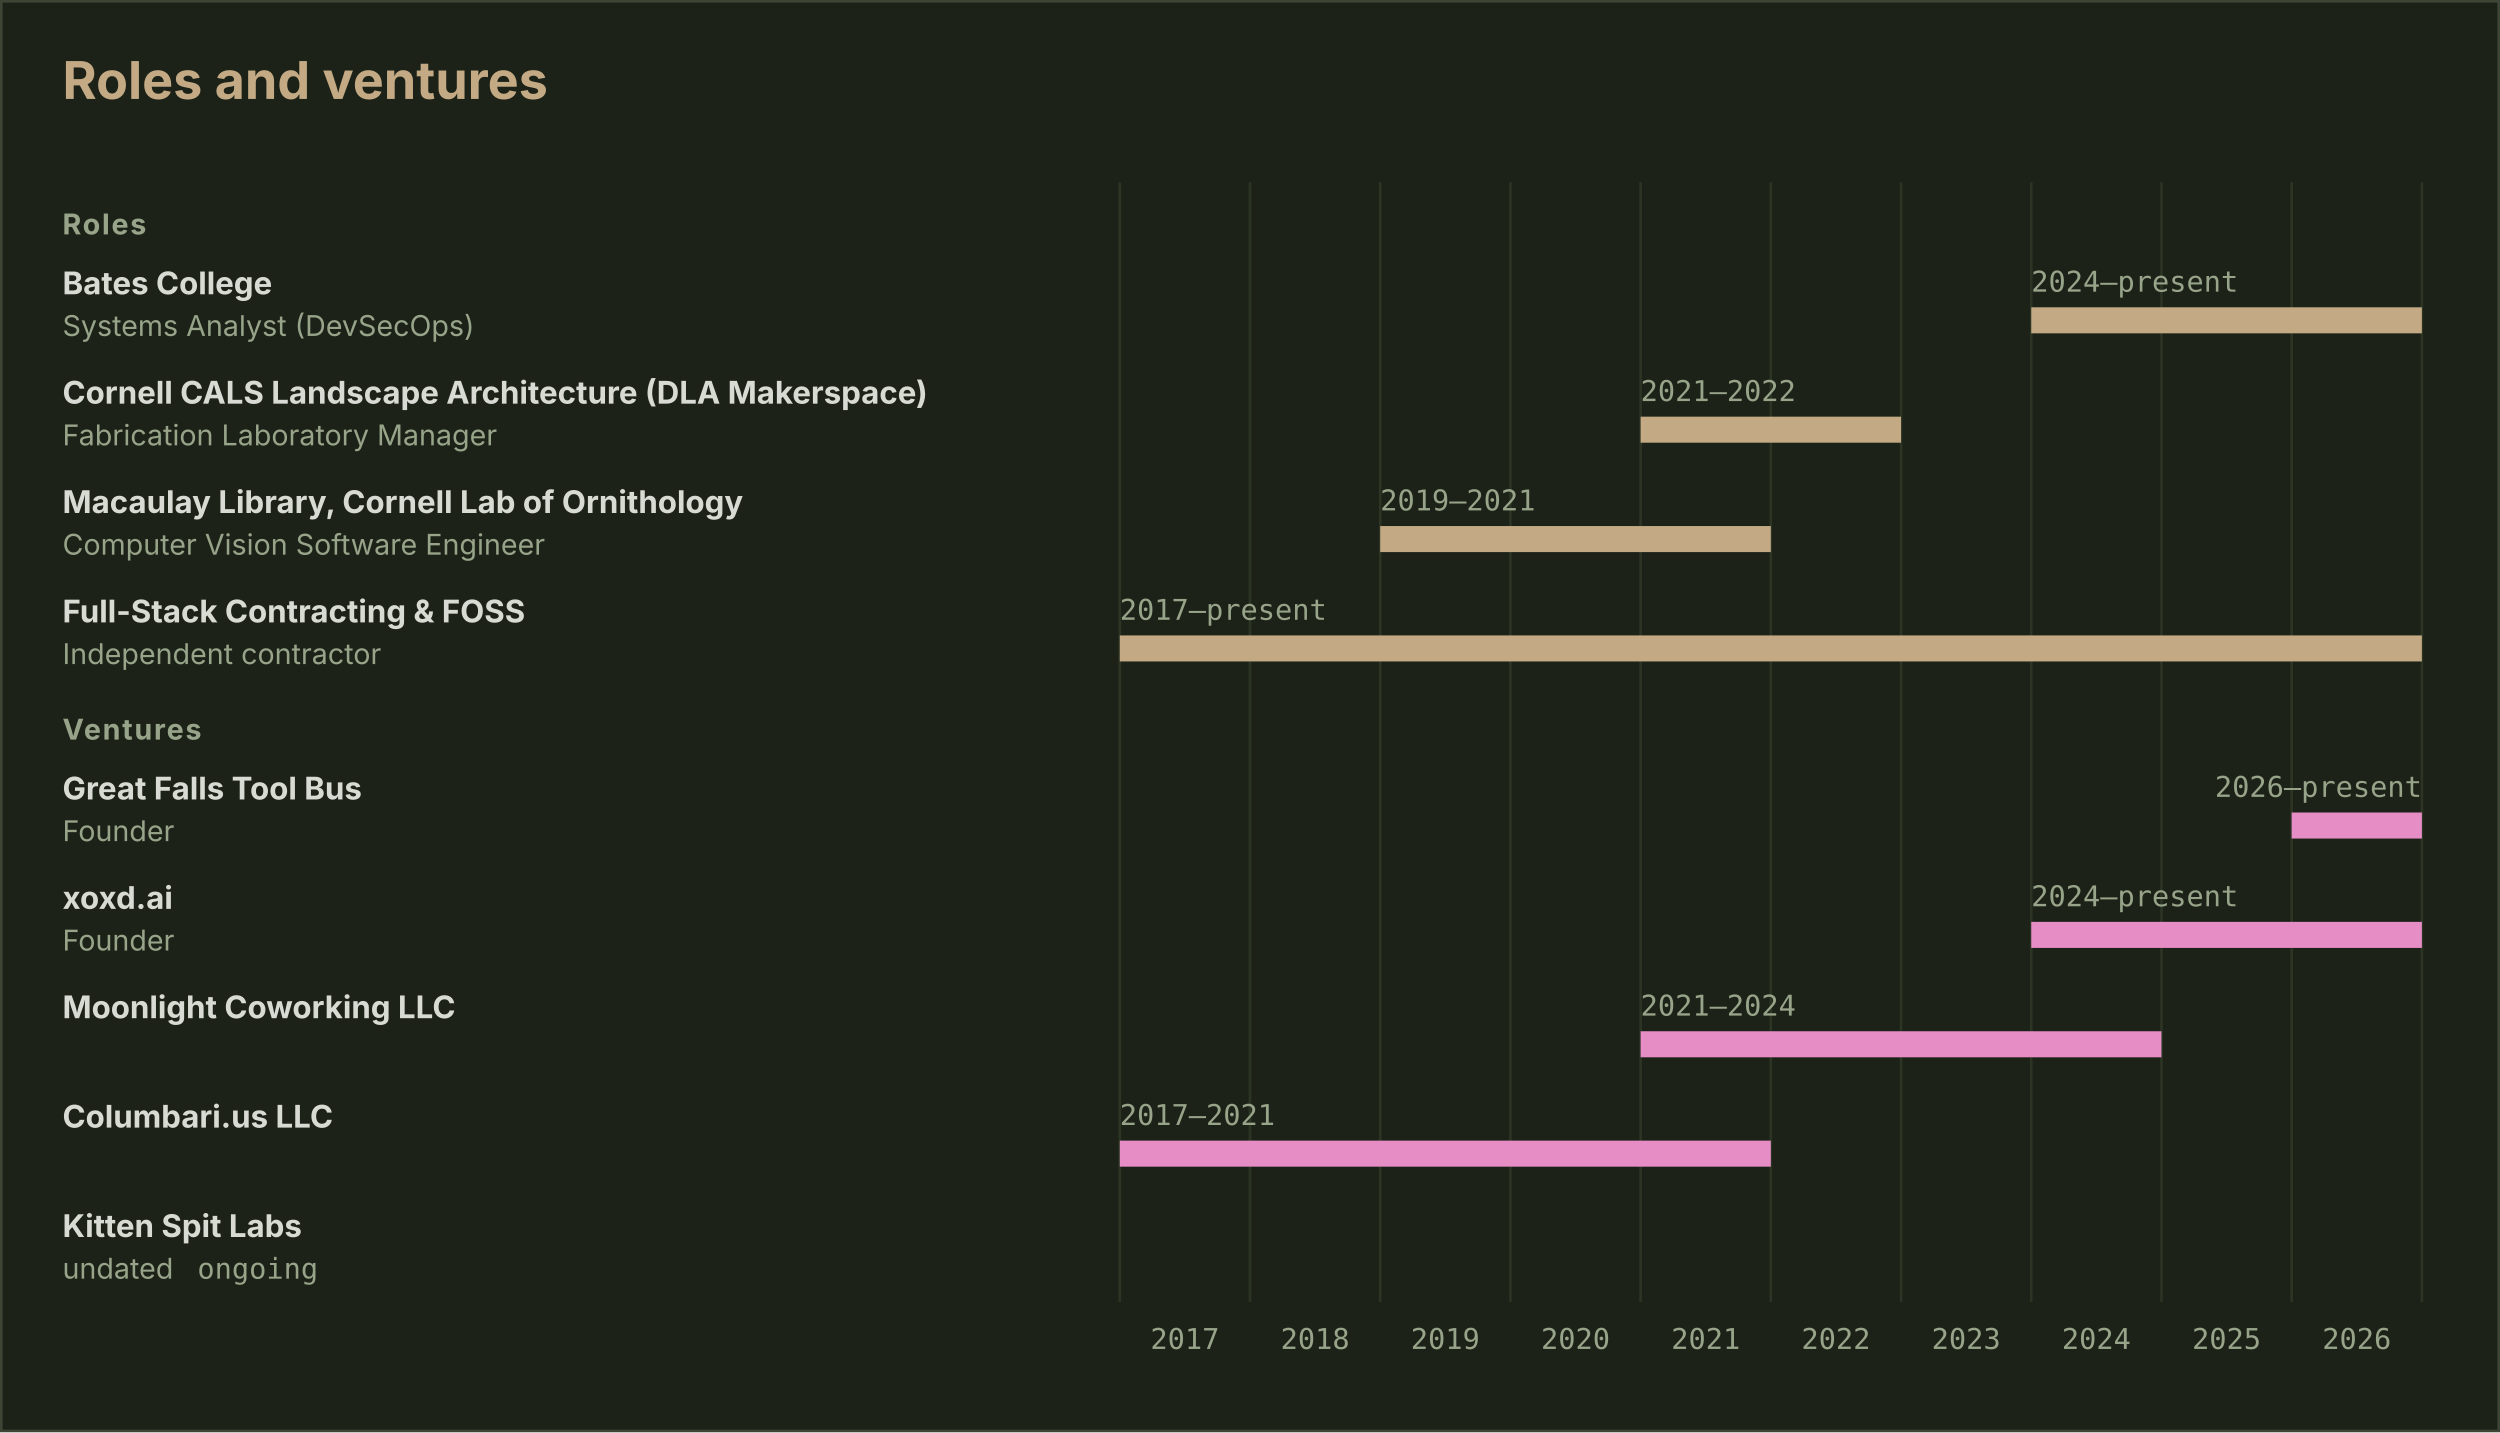
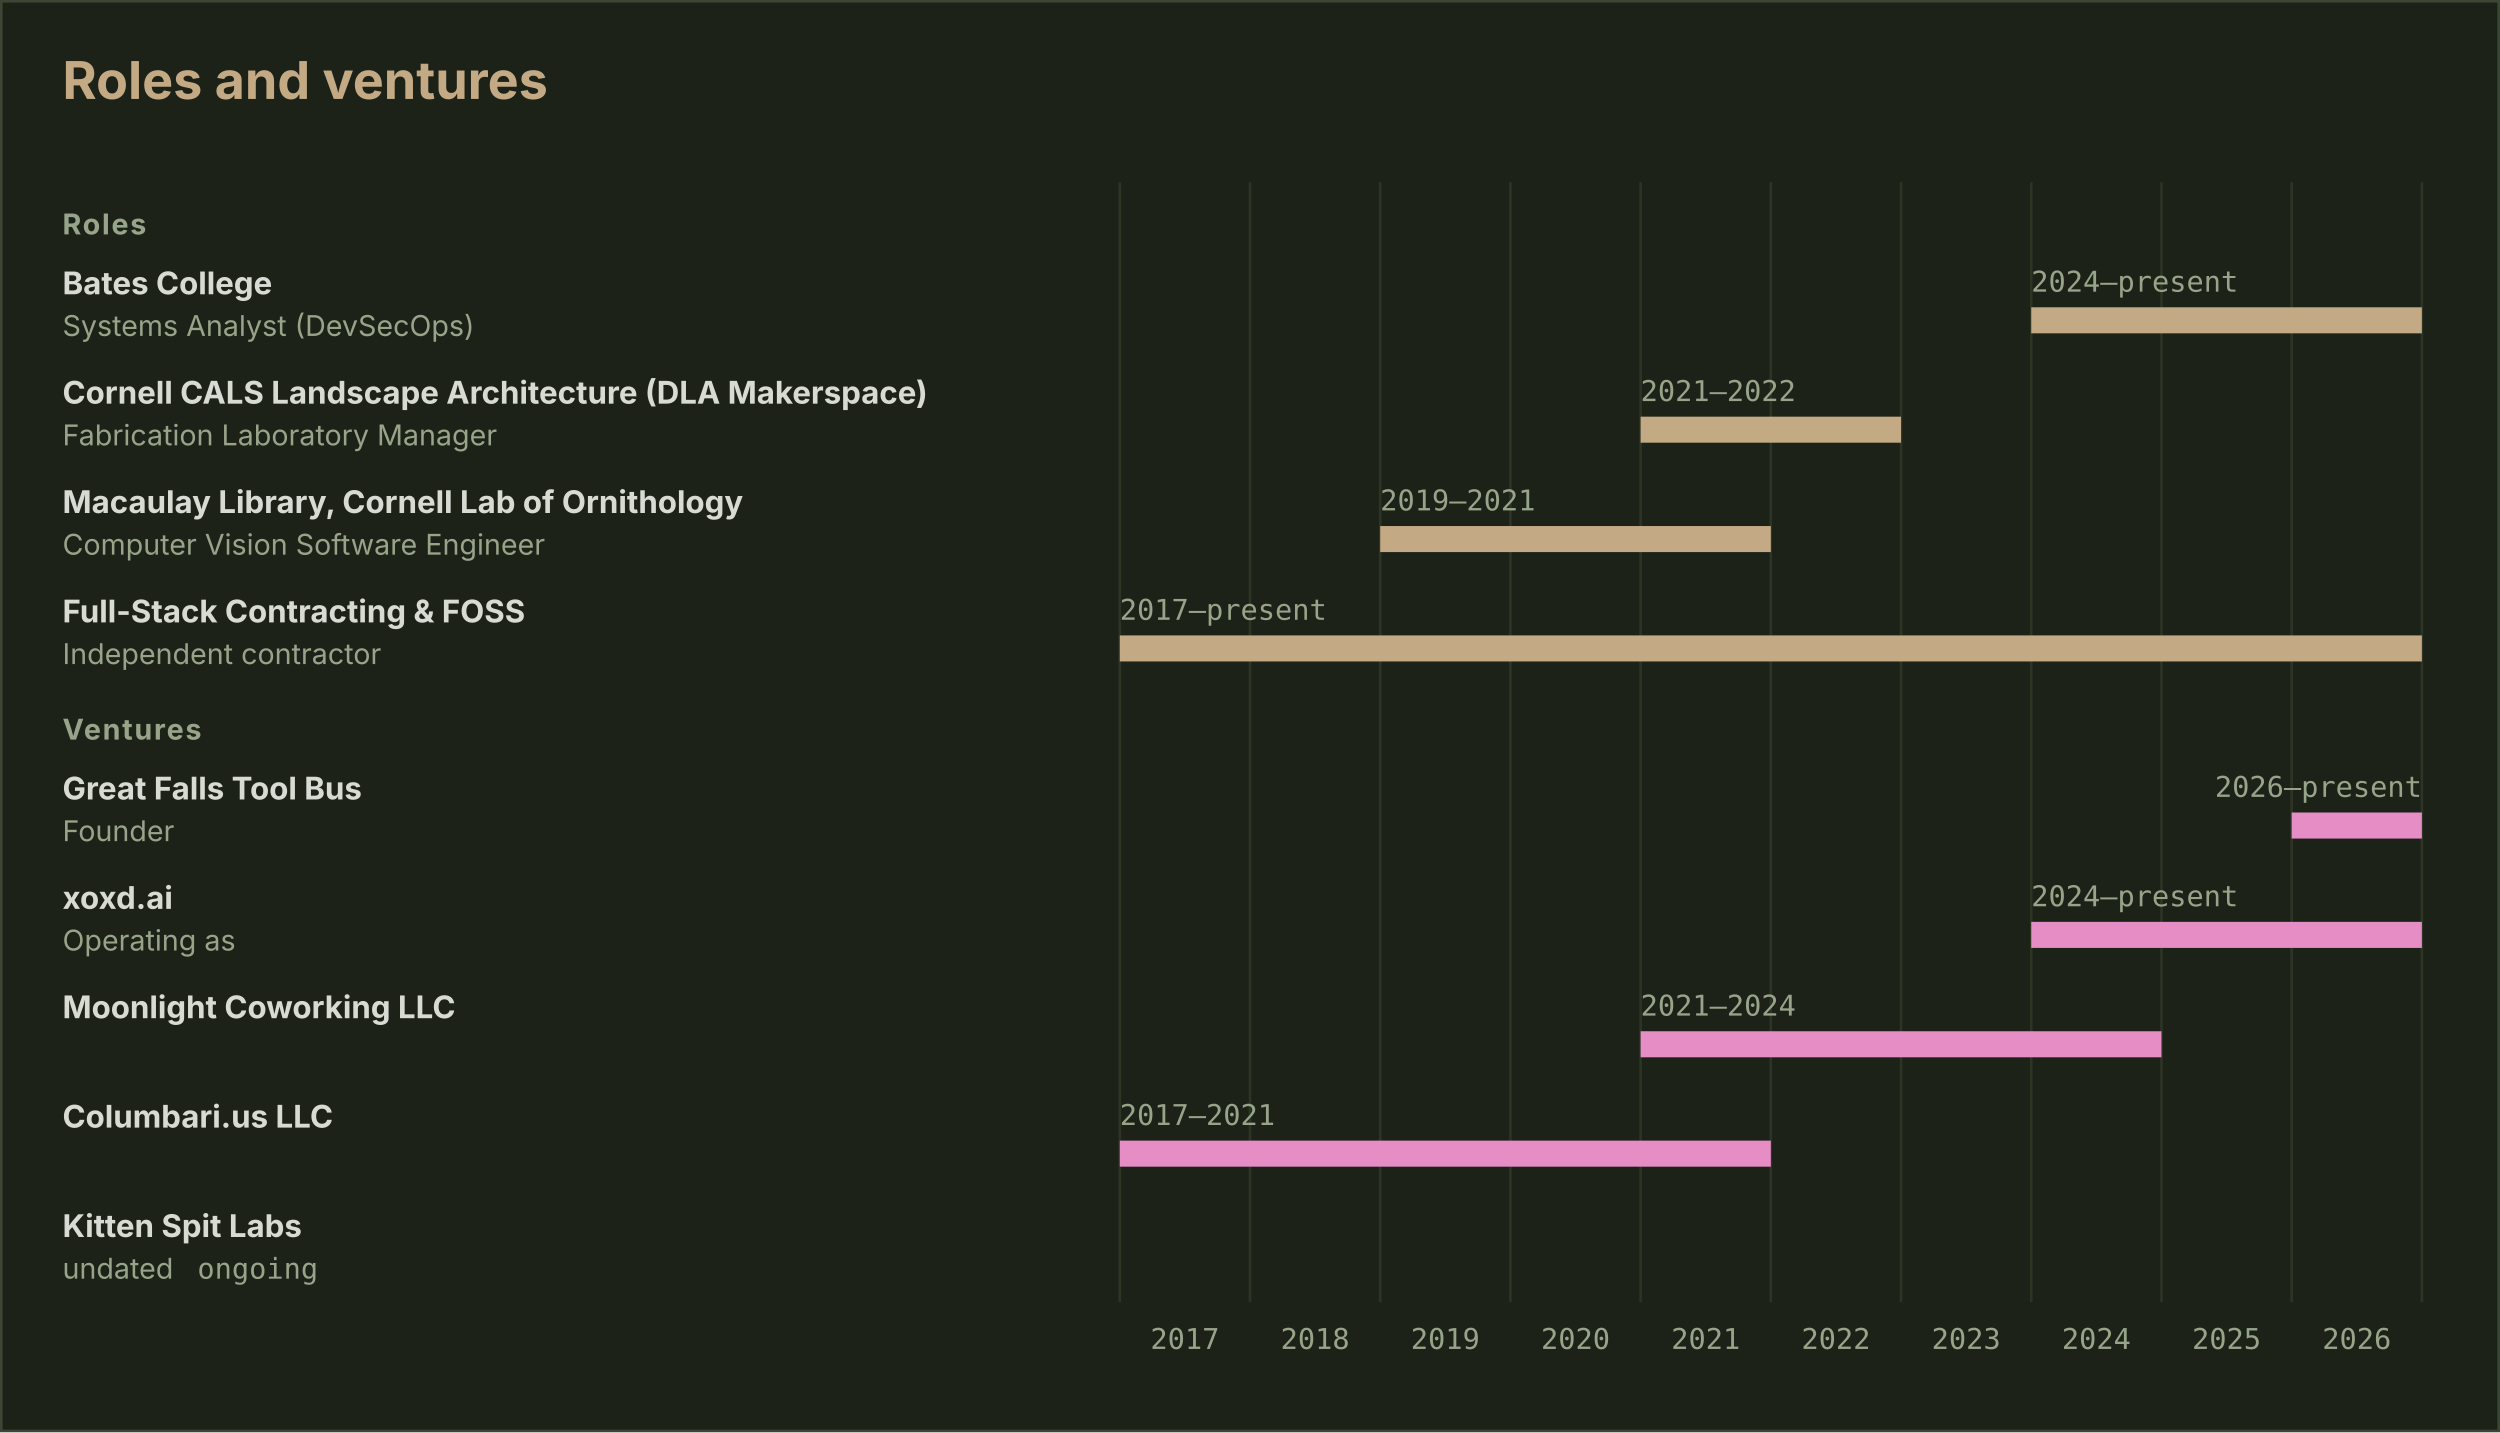
<svg xmlns="http://www.w3.org/2000/svg" viewBox="0 0 960 550" width="960" height="550" role="img" aria-labelledby="timeline-dark-t" aria-describedby="timeline-dark-d">
  <style>text{font-family:'Inter', system-ui, -apple-system, 'Segoe UI', Helvetica, Arial, sans-serif;fill:#d8dbd4}.t-title{font-size:20px;font-weight:700;fill:#c3aa84}.t-sub{font-size:13px;fill:#97a489}.t-cap{font-size:11.5px;fill:#97a489;font-style:italic;font-family:'Crimson Pro', Georgia, 'Times New Roman', serif}.t-lab{font-size:12px;fill:#d8dbd4}.t-small{font-size:11px;fill:#97a489}.t-hd{font-size:11px;font-weight:700;letter-spacing:.06em;fill:#97a489}.t-mono{font-family:'Fira Code', ui-monospace, SFMono-Regular, Menlo, Consolas, monospace;font-size:11px;fill:#97a489}.bar{transform-box:fill-box;transform-origin:0 50%;animation:grow 900ms cubic-bezier(.2,.8,.2,1) backwards}@keyframes grow{from{transform:scaleX(0)}}.fade{animation:fade 500ms ease-out backwards}@keyframes fade{from{opacity:0}}@media (prefers-reduced-motion: reduce){*{animation:none !important;transition:none !important}}</style>
  <rect x=".5" y=".5" width="959" height="549" fill="#1d2218" stroke="#3d4635" />
  <text x="24" y="38" class="t-title">Roles and ventures</text>
  <line x1="430" y1="70" x2="430" y2="500" stroke="#2c3424" stroke-width="1" />
  <text x="455" y="518" class="t-mono" text-anchor="middle">2017</text>
  <line x1="480" y1="70" x2="480" y2="500" stroke="#2c3424" stroke-width="1" />
  <text x="505" y="518" class="t-mono" text-anchor="middle">2018</text>
  <line x1="530" y1="70" x2="530" y2="500" stroke="#2c3424" stroke-width="1" />
  <text x="555" y="518" class="t-mono" text-anchor="middle">2019</text>
  <line x1="580" y1="70" x2="580" y2="500" stroke="#2c3424" stroke-width="1" />
  <text x="605" y="518" class="t-mono" text-anchor="middle">2020</text>
  <line x1="630" y1="70" x2="630" y2="500" stroke="#2c3424" stroke-width="1" />
  <text x="655" y="518" class="t-mono" text-anchor="middle">2021</text>
  <line x1="680" y1="70" x2="680" y2="500" stroke="#2c3424" stroke-width="1" />
  <text x="705" y="518" class="t-mono" text-anchor="middle">2022</text>
  <line x1="730" y1="70" x2="730" y2="500" stroke="#2c3424" stroke-width="1" />
  <text x="755" y="518" class="t-mono" text-anchor="middle">2023</text>
  <line x1="780" y1="70" x2="780" y2="500" stroke="#2c3424" stroke-width="1" />
  <text x="805" y="518" class="t-mono" text-anchor="middle">2024</text>
  <line x1="830" y1="70" x2="830" y2="500" stroke="#2c3424" stroke-width="1" />
  <text x="855" y="518" class="t-mono" text-anchor="middle">2025</text>
  <line x1="880" y1="70" x2="880" y2="500" stroke="#2c3424" stroke-width="1" />
  <text x="905" y="518" class="t-mono" text-anchor="middle">2026</text>
  <line x1="930" y1="70" x2="930" y2="500" stroke="#2c3424" stroke-width="1" />
  <text x="24" y="90" class="t-hd">Roles</text>
  <text x="24" y="113" class="t-lab" font-weight="700">Bates College</text>
  <text x="24" y="129" class="t-small">Systems Analyst (DevSecOps)</text>
  <rect class="bar" x="780" y="118" width="150" height="10" fill="#c3aa84" style="animation-delay:260ms" />
  <text x="780" y="112" class="t-mono fade" style="animation-delay:660ms">2024–present</text>
  <text x="24" y="155" class="t-lab" font-weight="700">Cornell CALS Landscape Architecture (DLA Makerspace)</text>
  <text x="24" y="171" class="t-small">Fabrication Laboratory Manager</text>
  <rect class="bar" x="630" y="160" width="100" height="10" fill="#c3aa84" style="animation-delay:370ms" />
  <text x="630" y="154" class="t-mono fade" style="animation-delay:770ms">2021–2022</text>
  <text x="24" y="197" class="t-lab" font-weight="700">Macaulay Library, Cornell Lab of Ornithology</text>
  <text x="24" y="213" class="t-small">Computer Vision Software Engineer</text>
  <rect class="bar" x="530" y="202" width="150" height="10" fill="#c3aa84" style="animation-delay:480ms" />
  <text x="530" y="196" class="t-mono fade" style="animation-delay:880ms">2019–2021</text>
  <text x="24" y="239" class="t-lab" font-weight="700">Full-Stack Contracting &amp; FOSS</text>
  <text x="24" y="255" class="t-small">Independent contractor</text>
  <rect class="bar" x="430" y="244" width="500" height="10" fill="#c3aa84" style="animation-delay:590ms" />
  <text x="430" y="238" class="t-mono fade" style="animation-delay:990ms">2017–present</text>
  <text x="24" y="284" class="t-hd">Ventures</text>
  <text x="24" y="307" class="t-lab" font-weight="700">Great Falls Tool Bus</text>
  <text x="24" y="323" class="t-small">Founder</text>
  <rect class="bar" x="880" y="312" width="50" height="10" fill="#e78dc6" style="animation-delay:700ms" />
  <text x="930" y="306" text-anchor="end" class="t-mono fade" style="animation-delay:1100ms">2026–present</text>
  <text x="24" y="349" class="t-lab" font-weight="700">xoxd.ai</text>
-   <text x="24" y="365" class="t-small">Founder</text>
+   <text x="24" y="365" class="t-small">Operating as</text>
  <rect class="bar" x="780" y="354" width="150" height="10" fill="#e78dc6" style="animation-delay:810ms" />
  <text x="780" y="348" class="t-mono fade" style="animation-delay:1210ms">2024–present</text>
  <text x="24" y="391" class="t-lab" font-weight="700">Moonlight Coworking LLC</text>
  <rect class="bar" x="630" y="396" width="200" height="10" fill="#e78dc6" style="animation-delay:920ms" />
  <text x="630" y="390" class="t-mono fade" style="animation-delay:1320ms">2021–2024</text>
  <text x="24" y="433" class="t-lab" font-weight="700">Columbari.us LLC</text>
  <rect class="bar" x="430" y="438" width="250" height="10" fill="#e78dc6" style="animation-delay:1030ms" />
  <text x="430" y="432" class="t-mono fade" style="animation-delay:1430ms">2017–2021</text>
  <text x="24" y="475" class="t-lab" font-weight="700">Kitten Spit Labs</text>
  <text x="24" y="491" class="t-small">undated</text>
  <text x="75.8" y="491" class="t-mono">ongoing</text>
</svg>
